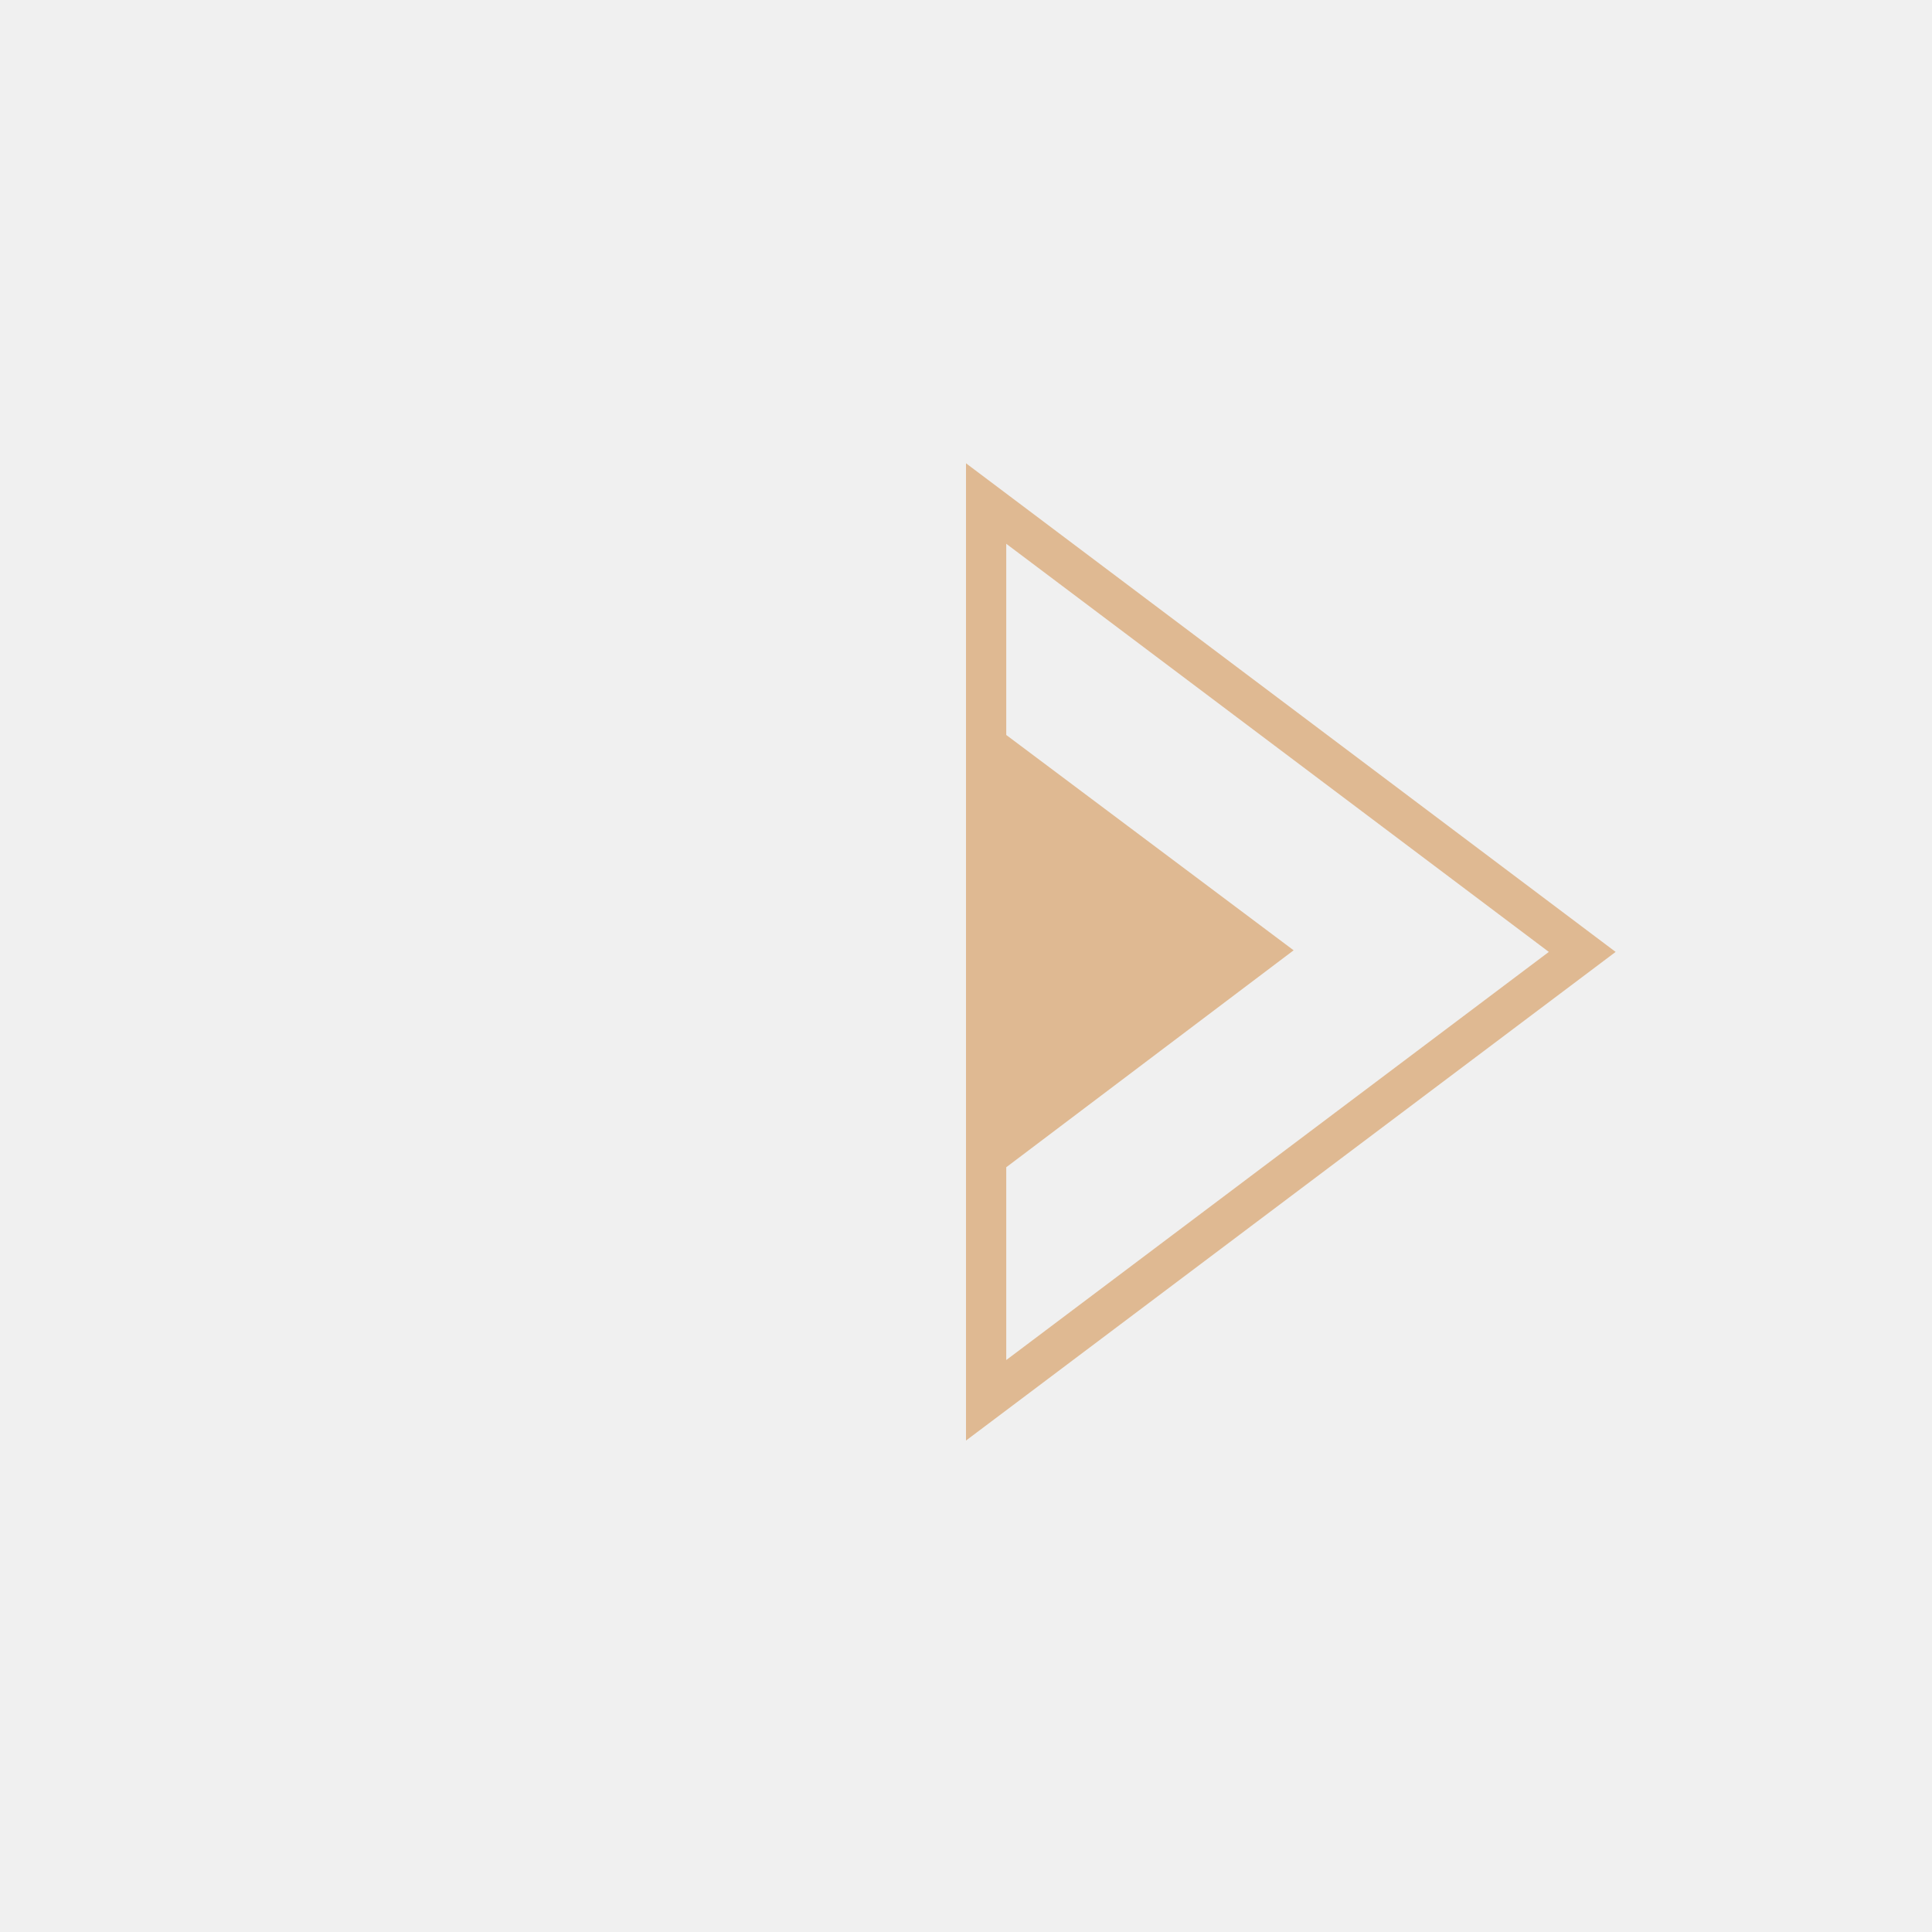
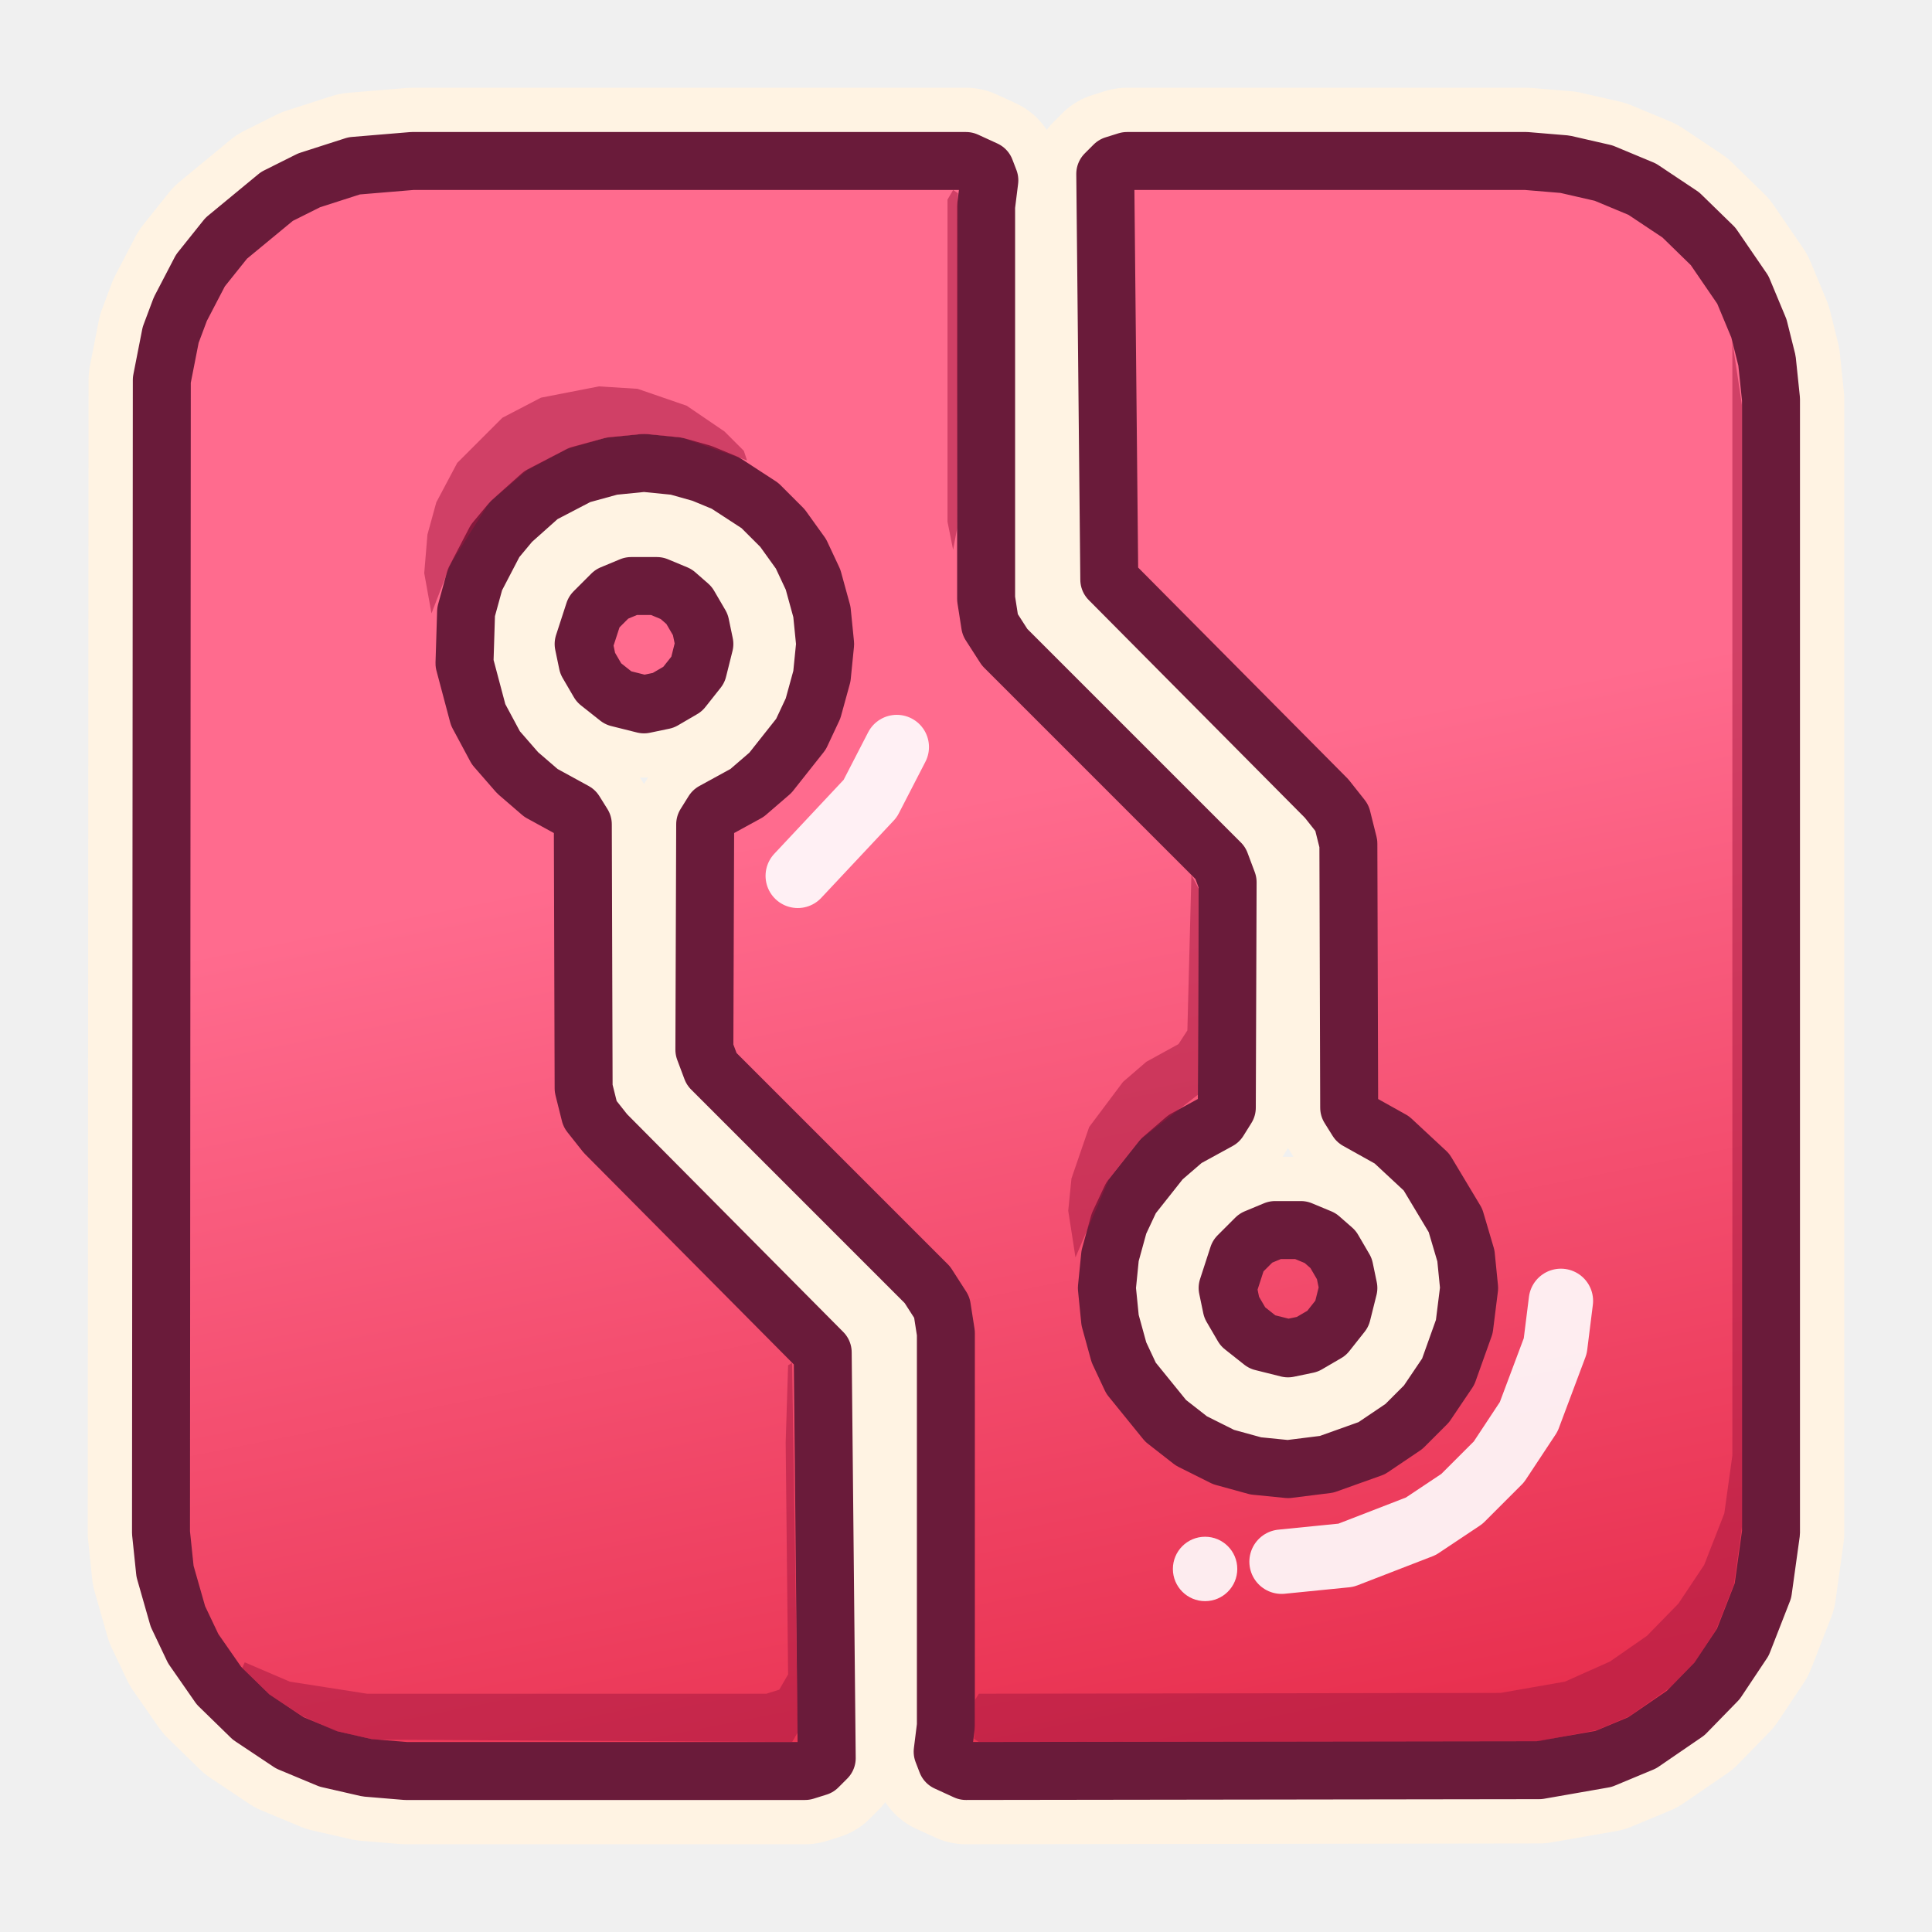
- <svg xmlns="http://www.w3.org/2000/svg" id="圖層_1" data-name="圖層 1" viewBox="0 0 48 48">
-   <g id="asus_gc_appbar_arrow_p_r" data-name="asus gc appbar arrow p r">
-     <path id="fill_p" data-name="fill p" d="M24,11.51V35.79L40.14,23.65ZM25,29l7.14-5.39L25,18.26V13.51L38.48,23.65,25,33.79Z" style="fill:#dfb992" />
+ <svg xmlns="http://www.w3.org/2000/svg" width="1em" height="1em" viewBox="0 0 24 24">
+   <path d="M0 0h24v24H0z" fill="none" />
+   <g fill="none">
+     <defs>
+       <linearGradient id="SVGWIPAFndQ" x1="10" x2="14" y1="2" y2="22" gradientUnits="userSpaceOnUse">
+         <stop offset="0" stop-color="#ff6b8e" />
+         <stop offset=".4" stop-color="#ff6b8e" />
+         <stop offset="1" stop-color="#e8304f" />
+       </linearGradient>
+     </defs>
+     <path stroke="#fff3e3" stroke-linejoin="round" stroke-width="1.82" d="m4.4 2.06l-.56.18l-.4.2l-.63.52l-.32.4l-.25.48l-.12.32l-.11.56L2 19.04l.05.48l.16.56l.19.4l.32.46l.4.39l.48.32l.48.2l.48.11l.48.04H10l.16-.05l.11-.11l-.05-5.04l-2.7-2.72l-.19-.24l-.08-.32l-.01-3.28l-.1-.16l-.42-.23l-.29-.25l-.27-.31l-.22-.41l-.17-.64l.02-.64l.11-.4l.25-.48l.2-.24l.37-.33l.48-.25l.4-.11l.4-.04l.4.04l.32.09l.29.12l.43.28l.28.28l.23.32l.15.32l.11.4l.04.4l-.04.4l-.11.4l-.15.32l-.38.48l-.29.25l-.42.23l-.1.16l-.01 2.8l.09.24l2.68 2.68l.18.28l.05.32v4.88l-.04.32l.05.13l.24.11l7.12-.01l.8-.14l.48-.2l.54-.37l.39-.4l.32-.48l.25-.64l.1-.72V4.96l-.05-.48l-.1-.4l-.2-.48l-.37-.54l-.4-.39l-.48-.32l-.48-.2l-.48-.11l-.48-.04H14l-.16.05l-.11.11l.05 5.04l2.7 2.72l.19.24l.08.32l.01 3.28l.1.16l.43.24l.43.4l.36.6l.13.44l.04.4l-.06.48l-.2.56l-.27.4l-.28.28l-.4.27l-.56.2l-.48.06l-.4-.04l-.4-.11l-.4-.2l-.32-.25l-.43-.53l-.15-.32l-.11-.4l-.04-.4l.04-.4l.11-.4l.15-.32l.38-.48l.29-.25l.42-.23l.1-.16l.01-2.8l-.09-.24l-2.68-2.68l-.18-.28l-.05-.32V2.56l.04-.32l-.05-.13L12 2H5.12zm3.44 5.22l-.24.1l-.22.22l-.13.4l.05.24l.14.24l.24.19l.32.08l.24-.05l.24-.14l.19-.24l.08-.32l-.05-.24l-.14-.24l-.16-.14l-.24-.1zm8 8l-.24.1l-.22.22l-.13.4l.05.24l.14.24l.24.19l.32.08l.24-.05l.24-.14l.19-.24l.08-.32l-.05-.24l-.14-.24l-.16-.14l-.24-.1z" class="wm-k" />
+     <path fill="url(#SVGWIPAFndQ)" fill-rule="evenodd" stroke="#6a1b3a" stroke-linejoin="round" stroke-width=".72" d="m7.84 7.28l-.24.1l-.22.22l-.13.4l.05.24l.14.24l.24.19l.32.08l.24-.05l.24-.14l.19-.24l.08-.32l-.05-.24l-.14-.24l-.16-.14l-.24-.1zm8 8l-.24.1l-.22.22l-.13.4l.05.24l.14.24l.24.19l.32.08l.24-.05l.24-.14l.19-.24l.08-.32l-.05-.24l-.14-.24l-.16-.14l-.24-.1zM4.4 2.06l-.56.18l-.4.2l-.63.52l-.32.4l-.25.48l-.12.32l-.11.56L2 19.04l.05.48l.16.56l.19.4l.32.46l.4.39l.48.32l.48.2l.48.11l.48.04H10l.16-.05l.11-.11l-.05-5.04l-2.7-2.72l-.19-.24l-.08-.32l-.01-3.28l-.1-.16l-.42-.23l-.29-.25l-.27-.31l-.22-.41l-.17-.64l.02-.64l.11-.4l.25-.48l.2-.24l.37-.33l.48-.25l.4-.11l.4-.04l.4.04l.32.09l.29.12l.43.28l.28.28l.23.32l.15.32l.11.4l.04.4l-.04.4l-.11.4l-.15.32l-.38.48l-.29.25l-.42.23l-.1.16l-.01 2.8l.09.24l2.68 2.68l.18.28l.05.32v4.88l-.04.32l.05.13l.24.11l7.12-.01l.8-.14l.48-.2l.54-.37l.39-.4l.32-.48l.25-.64l.1-.72V4.96l-.05-.48l-.1-.4l-.2-.48l-.37-.54l-.4-.39l-.48-.32l-.48-.2l-.48-.11l-.48-.04H14l-.16.05l-.11.11l.05 5.04l2.7 2.72l.19.24l.08.32l.01 3.28l.1.16l.43.24l.43.4l.36.6l.13.44l.04.4l-.06.48l-.2.56l-.27.4l-.28.28l-.4.27l-.56.2l-.48.06l-.4-.04l-.4-.11l-.4-.2l-.32-.25l-.43-.53l-.15-.32l-.11-.4l-.04-.4l.04-.4l.11-.4l.15-.32l.38-.48l.29-.25l.42-.23l.1-.16l.01-2.8l-.09-.24l-2.68-2.68l-.18-.28l-.05-.32V2.56l.04-.32l-.05-.13L12 2H5.12z" class="wm-k" />
+     <path fill="#a3163f" fill-opacity=".5" d="m11.84 2.36l-.07.12v4l.07.35l.05-.27l.01-4.16zm9.68 1.88v13.84l-.1.72l-.25.64l-.32.48l-.39.4l-.46.32l-.56.25l-.8.14l-6.48.01l-.05.08l-.01.48l.06.04l6.96-.01l.72-.14l.4-.17l.51-.36l.31-.32l.26-.4l.22-.56l.1-.72V5.04zM7.44 4.8l-.72.14l-.48.25l-.56.56l-.26.49l-.11.4l-.04.48l.09.5L5.6 7l.48-.76l.47-.4l.49-.26l.48-.14l.48-.05l.48.05l.8.28l-.04-.12L9 5.36l-.47-.32l-.61-.21zm7.36 6.07l-.05 1.93l-.11.17l-.4.22l-.29.25l-.42.56l-.22.64l-.04.4l.09.58l.42-.98l.38-.48l.72-.56l.01-2.56zm-4.96 6.06l-.05.03l-.03.96l.03 2.88l-.11.19l-.16.05H4.56l-.96-.15l-.56-.24l-.03.07l.35.34l.4.26l.4.18l.48.11l5.2.03l.07-.12z" class="wm-shadow" />
+     <path stroke="#fff" stroke-linecap="round" stroke-linejoin="round" stroke-opacity=".9" stroke-width=".8" d="m19.39 16.16l-.07.56l-.33.88l-.37.56l-.46.46l-.51.34l-.93.36l-.8.08M11.14 9.28l-.33.64l-.9.96" class="wm-shine" />
+     <path fill="#fff" fill-opacity=".9" d="M14.57 19.49a.4.4 0 1 0 .8 0a.4.4 0 1 0-.8 0" class="wm-shine" />
  </g>
</svg>
